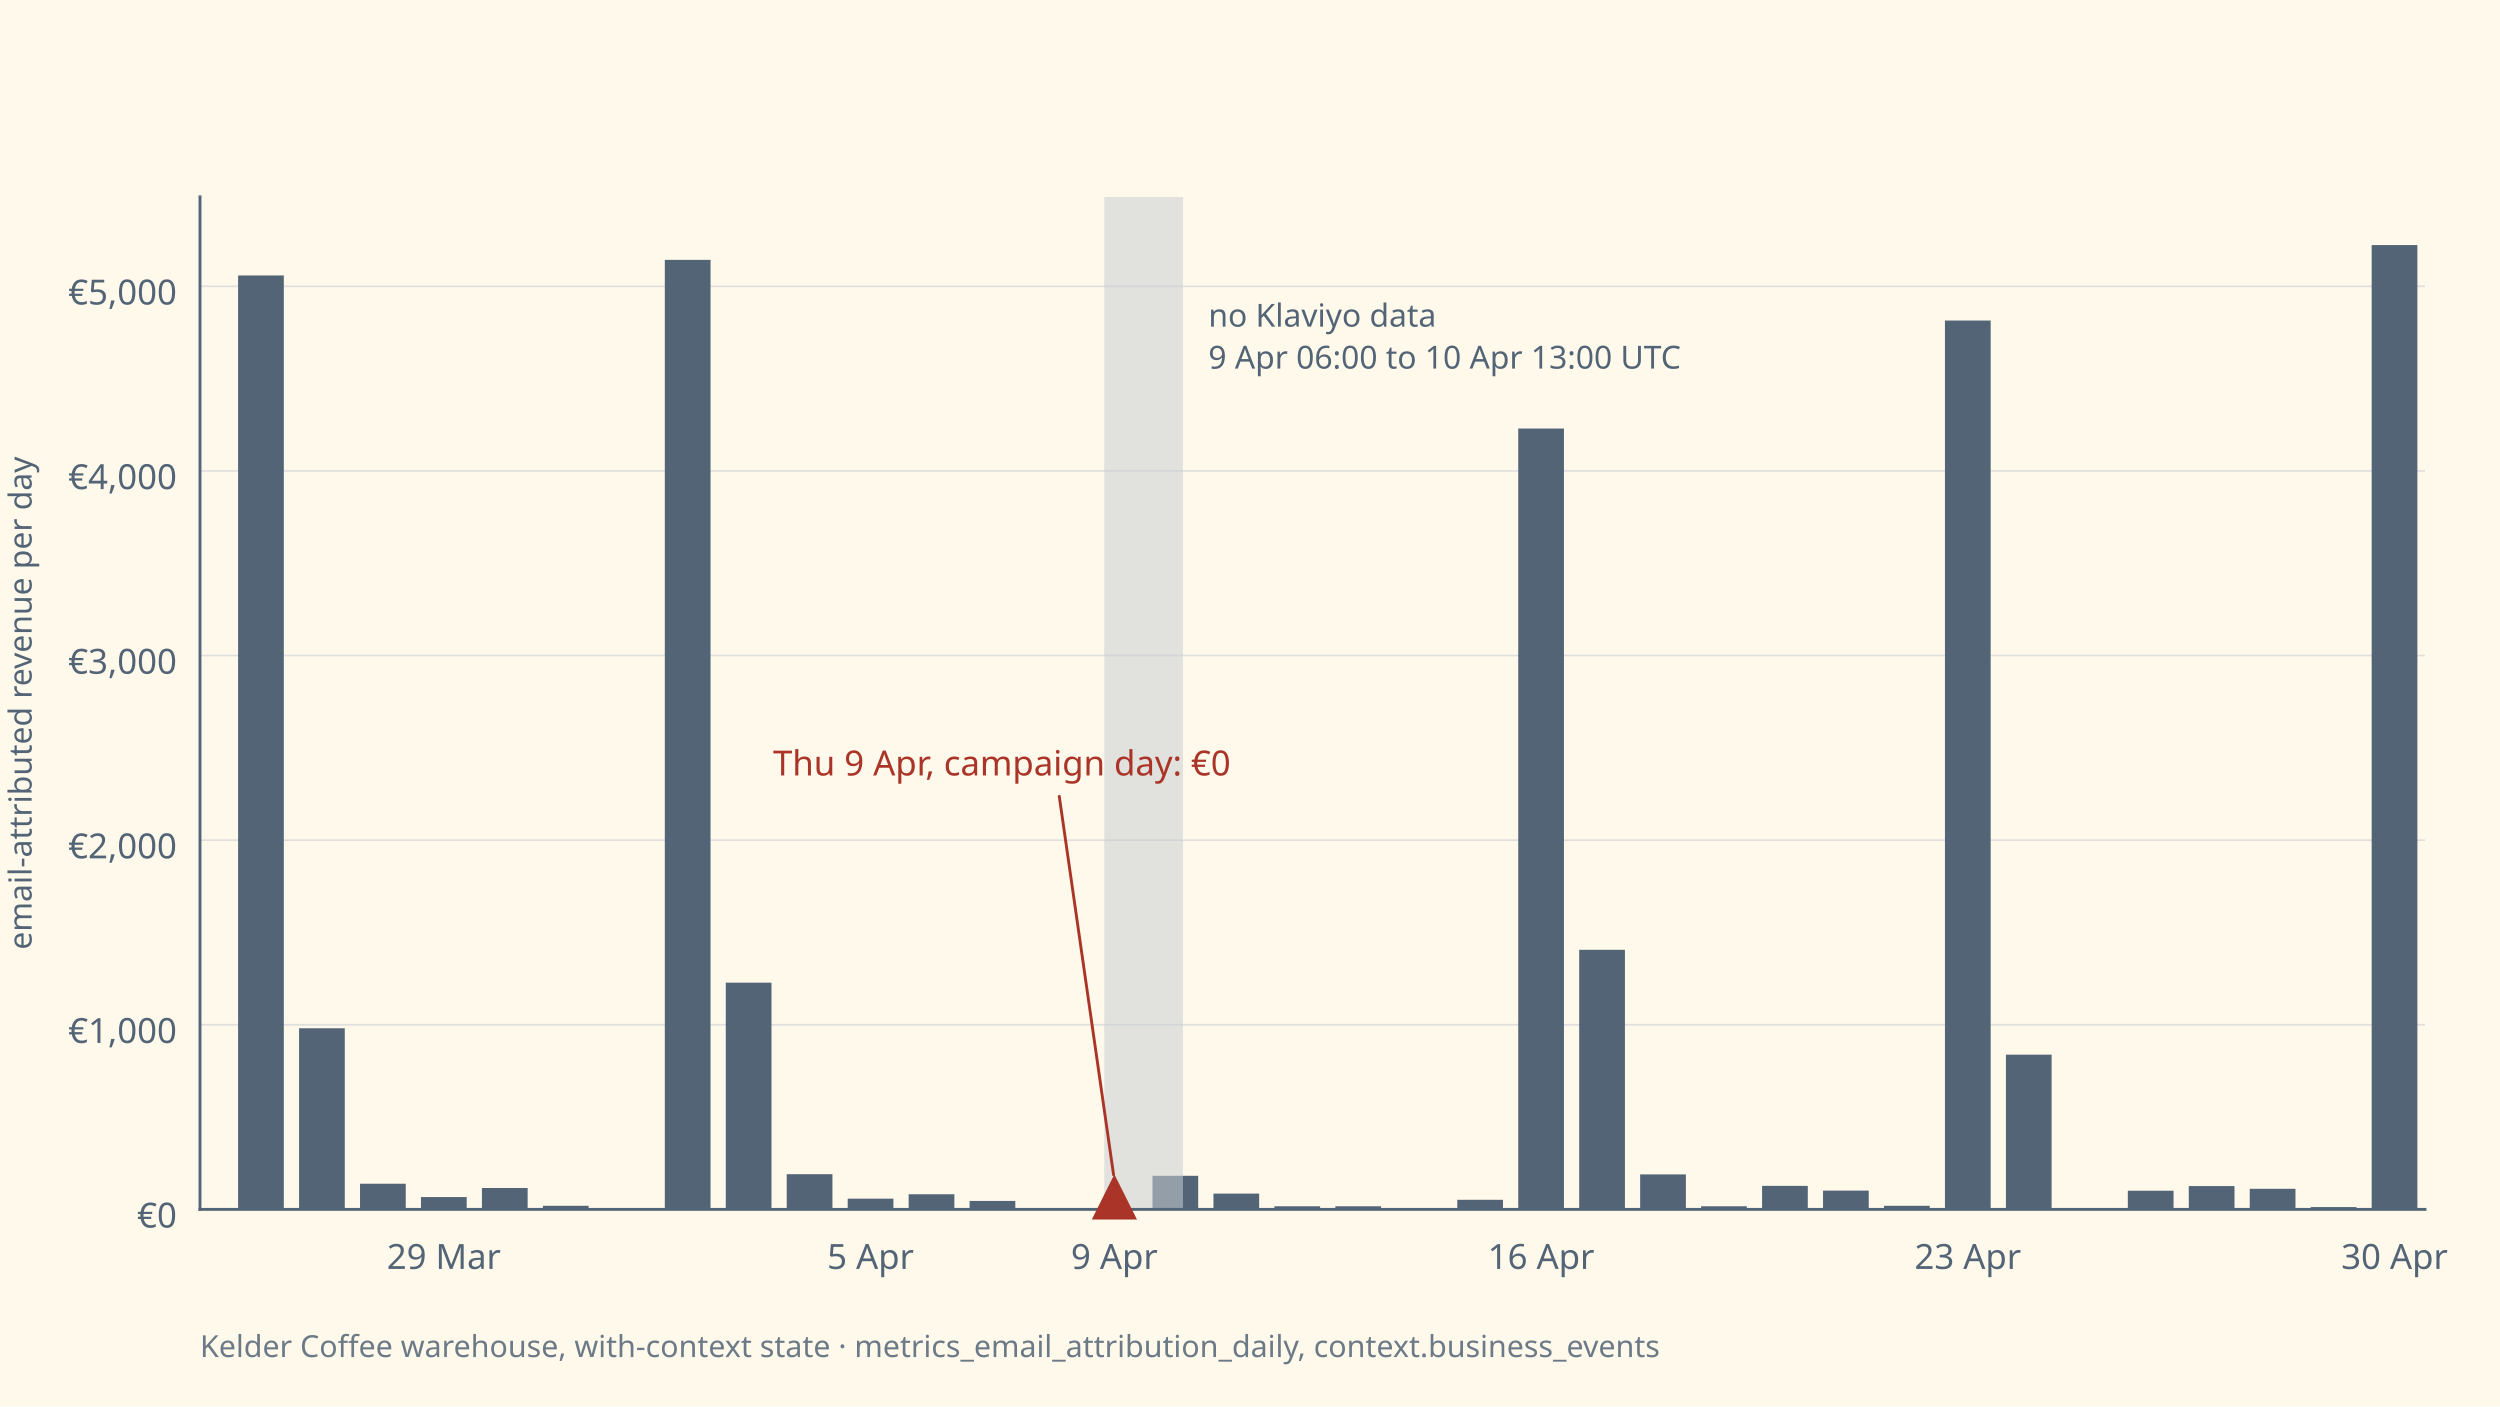
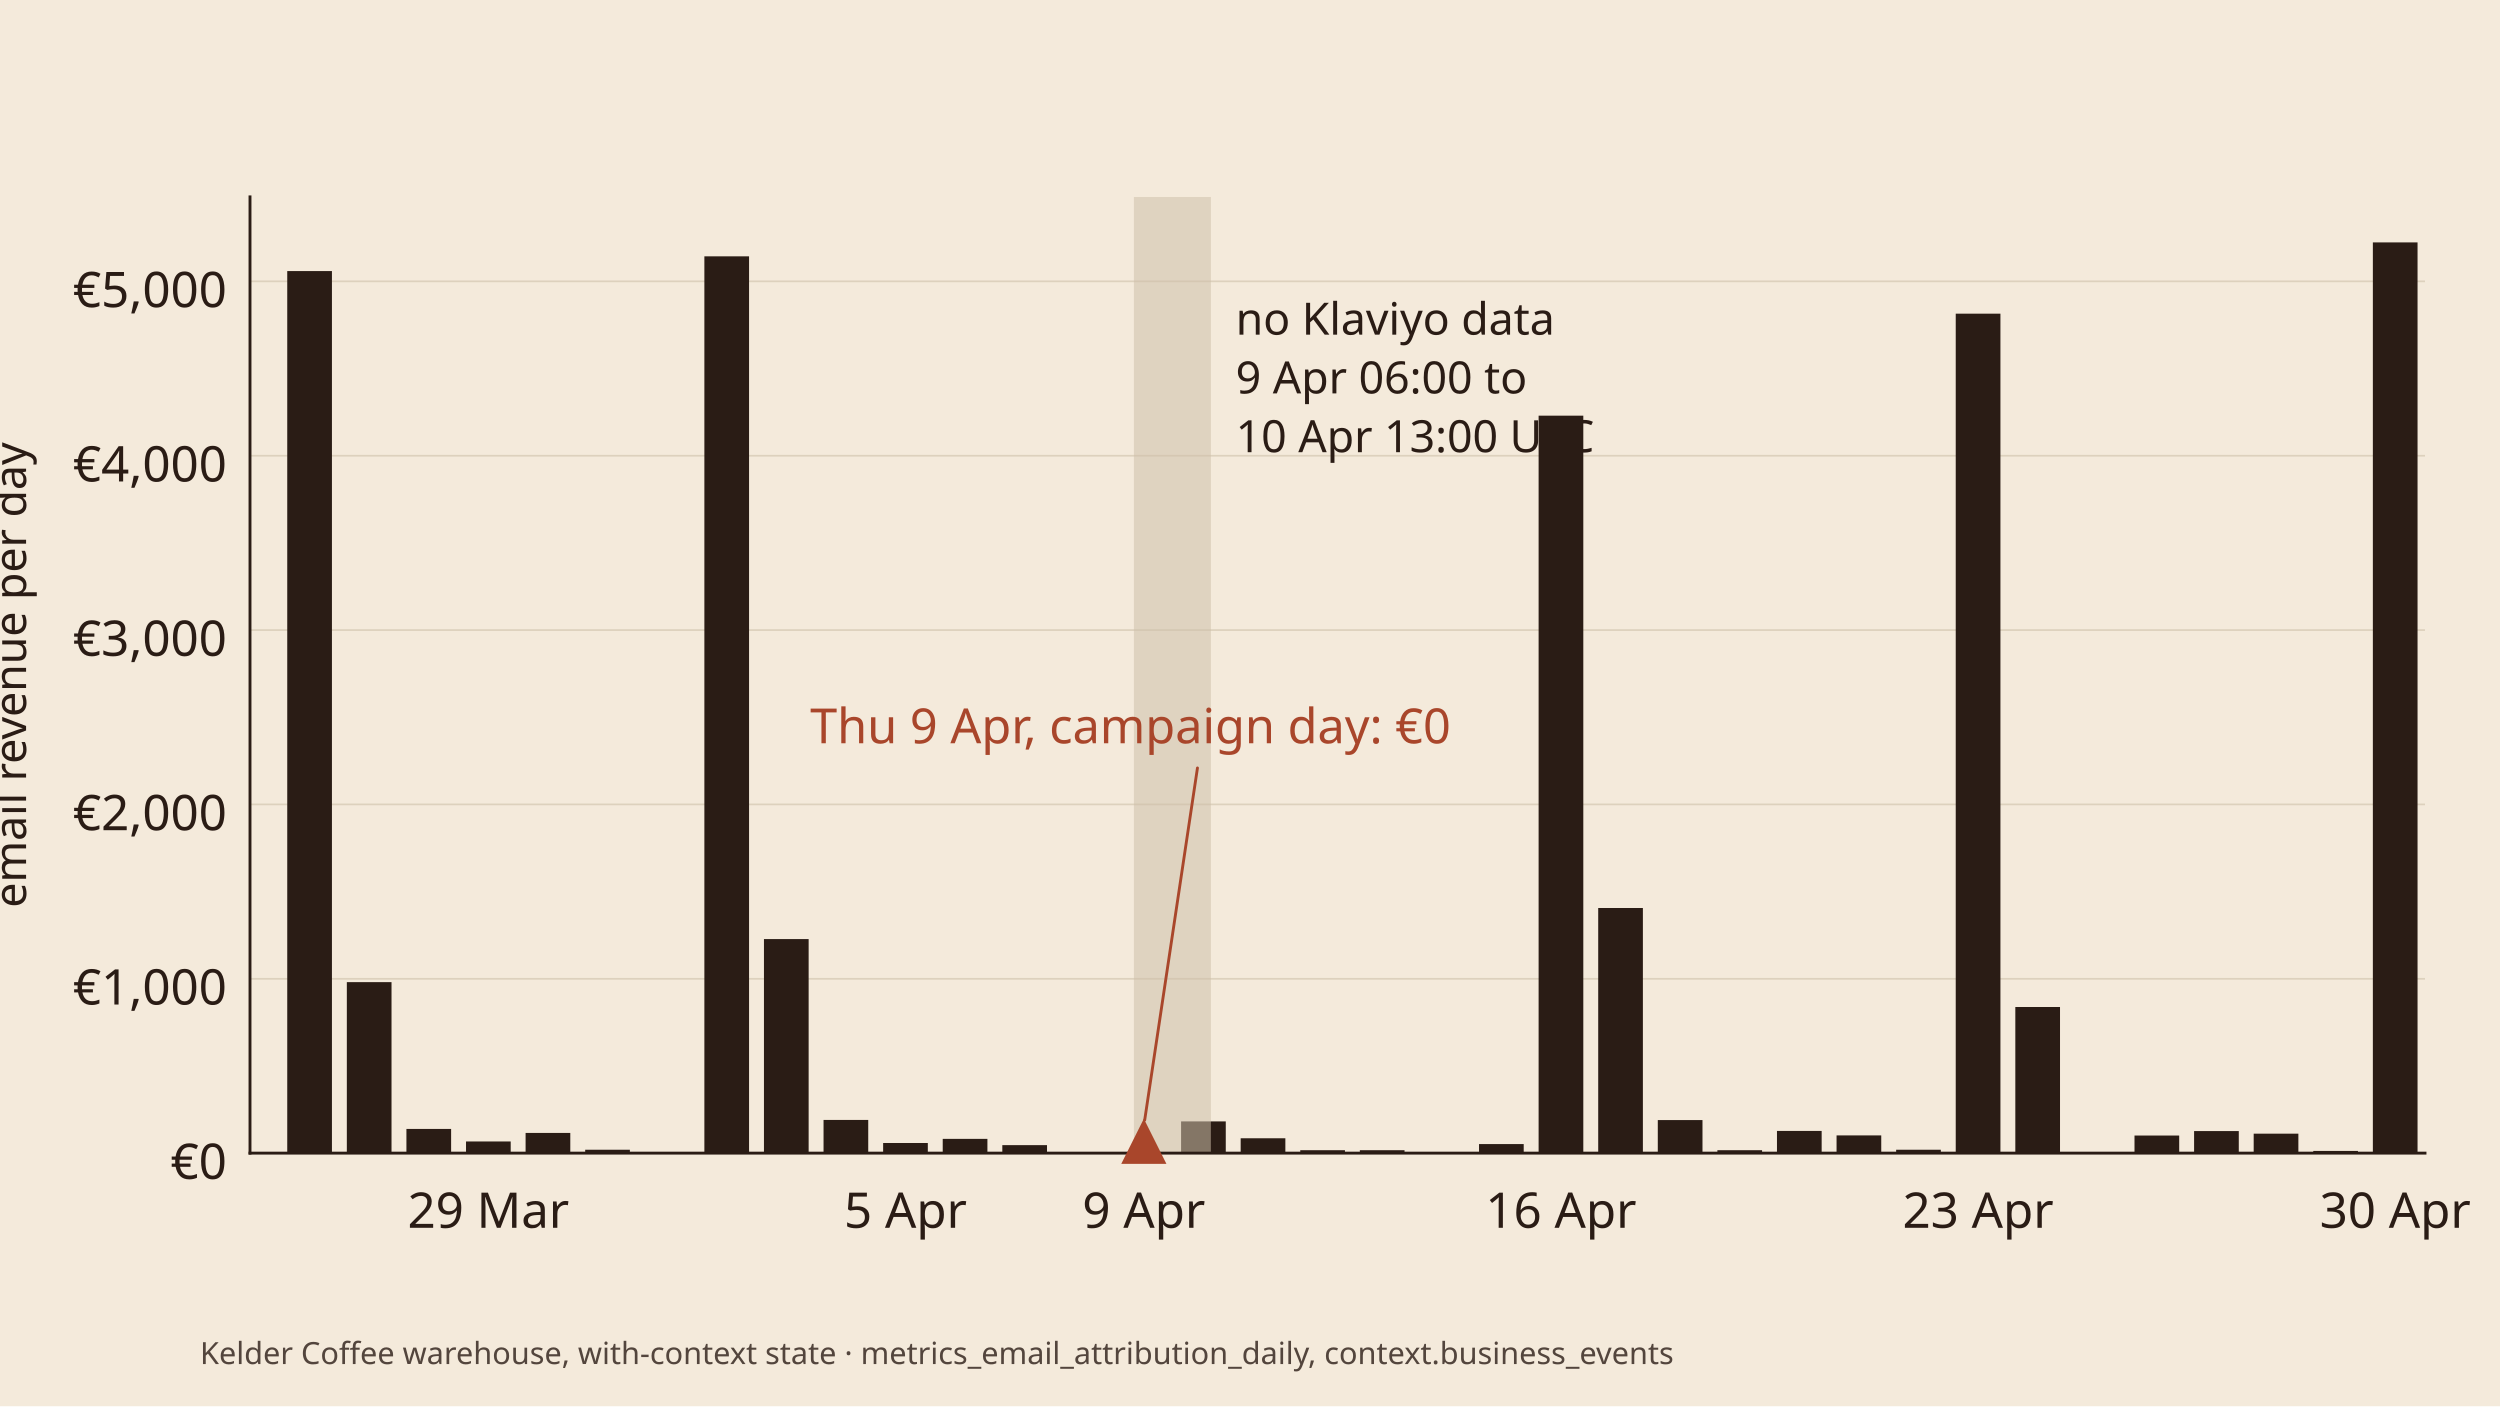
<svg xmlns="http://www.w3.org/2000/svg" xmlns:xlink="http://www.w3.org/1999/xlink" width="864pt" height="486pt" viewBox="0 0 864 486" version="1.1">
  <defs>
    <style type="text/css">*{stroke-linejoin: round; stroke-linecap: butt}</style>
  </defs>
  <g id="figure_1">
    <g id="patch_1">
-       <path d="M 0 486  L 864 486  L 864 0  L 0 0  z " style="fill: #fff9eb" />
+       <path d="M 0 486  L 864 486  L 864 0  L 0 0  z " style="fill: #f4eadb" />
    </g>
    <g id="axes_1">
      <g id="patch_2">
-         <path d="M 69.12 417.96  L 838.08 417.96  L 838.08 68.04  L 69.12 68.04  z " style="fill: #fff9eb" />
+         <path d="M 86.4 398.52  L 838.08 398.52  L 838.08 68.04  L 86.4 68.04  z " style="fill: #f4eadb" />
      </g>
      <g id="matplotlib.axis_1">
        <g id="xtick_1">
          <g id="line2d_1" />
          <g id="text_1">
-             <text style="font-size: 12px; font-family: 'Roboto Mono'; text-anchor: middle; fill: #526476" x="153.39" y="438.534" transform="rotate(-0 153.3896 438.5342)">29 Mar</text>
+             <text style="font-size: 17px; font-family: 'Roboto Mono'; text-anchor: middle; fill: #2a1c15" x="168.776" y="424.333" transform="rotate(-0 168.7759 424.3335)">29 Mar</text>
          </g>
        </g>
        <g id="xtick_2">
          <g id="line2d_2" />
          <g id="text_2">
-             <text style="font-size: 12px; font-family: 'Roboto Mono'; text-anchor: middle; fill: #526476" x="300.861" y="438.534" transform="rotate(-0 300.8614 438.5342)">5 Apr</text>
+             <text style="font-size: 17px; font-family: 'Roboto Mono'; text-anchor: middle; fill: #2a1c15" x="312.934" y="424.333" transform="rotate(-0 312.9337 424.3335)">5 Apr</text>
          </g>
        </g>
        <g id="xtick_3">
          <g id="line2d_3" />
          <g id="text_3">
-             <text style="font-size: 12px; font-family: 'Roboto Mono'; text-anchor: middle; fill: #526476" x="385.131" y="438.534" transform="rotate(-0 385.131 438.5342)">9 Apr</text>
+             <text style="font-size: 17px; font-family: 'Roboto Mono'; text-anchor: middle; fill: #2a1c15" x="395.31" y="424.333" transform="rotate(-0 395.3096 424.3335)">9 Apr</text>
          </g>
        </g>
        <g id="xtick_4">
          <g id="line2d_4" />
          <g id="text_4">
-             <text style="font-size: 12px; font-family: 'Roboto Mono'; text-anchor: middle; fill: #526476" x="532.603" y="438.534" transform="rotate(-0 532.6027 438.5342)">16 Apr</text>
+             <text style="font-size: 17px; font-family: 'Roboto Mono'; text-anchor: middle; fill: #2a1c15" x="539.467" y="424.333" transform="rotate(-0 539.4674 424.3335)">16 Apr</text>
          </g>
        </g>
        <g id="xtick_5">
          <g id="line2d_5" />
          <g id="text_5">
-             <text style="font-size: 12px; font-family: 'Roboto Mono'; text-anchor: middle; fill: #526476" x="680.075" y="438.534" transform="rotate(-0 680.0745 438.5342)">23 Apr</text>
+             <text style="font-size: 17px; font-family: 'Roboto Mono'; text-anchor: middle; fill: #2a1c15" x="683.625" y="424.333" transform="rotate(-0 683.6252 424.3335)">23 Apr</text>
          </g>
        </g>
        <g id="xtick_6">
          <g id="line2d_6" />
          <g id="text_6">
-             <text style="font-size: 12px; font-family: 'Roboto Mono'; text-anchor: middle; fill: #526476" x="827.546" y="438.534" transform="rotate(-0 827.5463 438.5342)">30 Apr</text>
+             <text style="font-size: 17px; font-family: 'Roboto Mono'; text-anchor: middle; fill: #2a1c15" x="827.783" y="424.333" transform="rotate(-0 827.783 424.3335)">30 Apr</text>
          </g>
        </g>
      </g>
      <g id="matplotlib.axis_2">
        <g id="ytick_1">
          <g id="line2d_7">
-             <path d="M 69.12 417.96  L 838.08 417.96  " clip-path="url(#p9cbdbcb28a)" style="fill: none; stroke: #c9ced3; stroke-opacity: 0.6; stroke-width: 0.6; stroke-linecap: square" />
+             <path d="M 86.4 398.52  L 838.08 398.52  " clip-path="url(#pc54c91bded)" style="fill: none; stroke: #cdbfa9; stroke-opacity: 0.6; stroke-width: 0.6; stroke-linecap: square" />
          </g>
          <g id="line2d_8" />
          <g id="text_7">
-             <text style="font-size: 12px; font-family: 'Roboto Mono'; text-anchor: end; fill: #526476" x="61.12" y="424.247" transform="rotate(-0 61.12 424.2471)">€0</text>
+             <text style="font-size: 17px; font-family: 'Roboto Mono'; text-anchor: end; fill: #2a1c15" x="78.4" y="407.427" transform="rotate(-0 78.4 407.4267)">€0</text>
          </g>
        </g>
        <g id="ytick_2">
          <g id="line2d_9">
-             <path d="M 69.12 354.159  L 838.08 354.159  " clip-path="url(#p9cbdbcb28a)" style="fill: none; stroke: #c9ced3; stroke-opacity: 0.6; stroke-width: 0.6; stroke-linecap: square" />
+             <path d="M 86.4 338.263  L 838.08 338.263  " clip-path="url(#pc54c91bded)" style="fill: none; stroke: #cdbfa9; stroke-opacity: 0.6; stroke-width: 0.6; stroke-linecap: square" />
          </g>
          <g id="line2d_10" />
          <g id="text_8">
-             <text style="font-size: 12px; font-family: 'Roboto Mono'; text-anchor: end; fill: #526476" x="61.12" y="360.446" transform="rotate(-0 61.12 360.4457)">€1,000</text>
+             <text style="font-size: 17px; font-family: 'Roboto Mono'; text-anchor: end; fill: #2a1c15" x="78.4" y="347.17" transform="rotate(-0 78.4 347.1698)">€1,000</text>
          </g>
        </g>
        <g id="ytick_3">
          <g id="line2d_11">
-             <path d="M 69.12 290.357  L 838.08 290.357  " clip-path="url(#p9cbdbcb28a)" style="fill: none; stroke: #c9ced3; stroke-opacity: 0.6; stroke-width: 0.6; stroke-linecap: square" />
+             <path d="M 86.4 278.006  L 838.08 278.006  " clip-path="url(#pc54c91bded)" style="fill: none; stroke: #cdbfa9; stroke-opacity: 0.6; stroke-width: 0.6; stroke-linecap: square" />
          </g>
          <g id="line2d_12" />
          <g id="text_9">
-             <text style="font-size: 12px; font-family: 'Roboto Mono'; text-anchor: end; fill: #526476" x="61.12" y="296.644" transform="rotate(-0 61.12 296.6443)">€2,000</text>
+             <text style="font-size: 17px; font-family: 'Roboto Mono'; text-anchor: end; fill: #2a1c15" x="78.4" y="286.913" transform="rotate(-0 78.4 286.9129)">€2,000</text>
          </g>
        </g>
        <g id="ytick_4">
          <g id="line2d_13">
-             <path d="M 69.12 226.556  L 838.08 226.556  " clip-path="url(#p9cbdbcb28a)" style="fill: none; stroke: #c9ced3; stroke-opacity: 0.6; stroke-width: 0.6; stroke-linecap: square" />
+             <path d="M 86.4 217.749  L 838.08 217.749  " clip-path="url(#pc54c91bded)" style="fill: none; stroke: #cdbfa9; stroke-opacity: 0.6; stroke-width: 0.6; stroke-linecap: square" />
          </g>
          <g id="line2d_14" />
          <g id="text_10">
-             <text style="font-size: 12px; font-family: 'Roboto Mono'; text-anchor: end; fill: #526476" x="61.12" y="232.843" transform="rotate(-0 61.12 232.8429)">€3,000</text>
+             <text style="font-size: 17px; font-family: 'Roboto Mono'; text-anchor: end; fill: #2a1c15" x="78.4" y="226.656" transform="rotate(-0 78.4 226.6561)">€3,000</text>
          </g>
        </g>
        <g id="ytick_5">
          <g id="line2d_15">
-             <path d="M 69.12 162.754  L 838.08 162.754  " clip-path="url(#p9cbdbcb28a)" style="fill: none; stroke: #c9ced3; stroke-opacity: 0.6; stroke-width: 0.6; stroke-linecap: square" />
+             <path d="M 86.4 157.492  L 838.08 157.492  " clip-path="url(#pc54c91bded)" style="fill: none; stroke: #cdbfa9; stroke-opacity: 0.6; stroke-width: 0.6; stroke-linecap: square" />
          </g>
          <g id="line2d_16" />
          <g id="text_11">
-             <text style="font-size: 12px; font-family: 'Roboto Mono'; text-anchor: end; fill: #526476" x="61.12" y="169.041" transform="rotate(-0 61.12 169.0414)">€4,000</text>
+             <text style="font-size: 17px; font-family: 'Roboto Mono'; text-anchor: end; fill: #2a1c15" x="78.4" y="166.399" transform="rotate(-0 78.4 166.3992)">€4,000</text>
          </g>
        </g>
        <g id="ytick_6">
          <g id="line2d_17">
-             <path d="M 69.12 98.953  L 838.08 98.953  " clip-path="url(#p9cbdbcb28a)" style="fill: none; stroke: #c9ced3; stroke-opacity: 0.6; stroke-width: 0.6; stroke-linecap: square" />
+             <path d="M 86.4 97.236  L 838.08 97.236  " clip-path="url(#pc54c91bded)" style="fill: none; stroke: #cdbfa9; stroke-opacity: 0.6; stroke-width: 0.6; stroke-linecap: square" />
          </g>
          <g id="line2d_18" />
          <g id="text_12">
-             <text style="font-size: 12px; font-family: 'Roboto Mono'; text-anchor: end; fill: #526476" x="61.12" y="105.24" transform="rotate(-0 61.12 105.24)">€5,000</text>
+             <text style="font-size: 17px; font-family: 'Roboto Mono'; text-anchor: end; fill: #2a1c15" x="78.4" y="106.142" transform="rotate(-0 78.4 106.1423)">€5,000</text>
          </g>
        </g>
        <g id="text_13">
-           <text style="font-size: 11px; font-family: 'Roboto Mono'; text-anchor: middle; fill: #526476" x="10.928" y="243" transform="rotate(-90 10.92779 243)">email-attributed revenue per day</text>
+           <text style="font-size: 15.4px; font-family: 'Roboto Mono'; text-anchor: middle; fill: #2a1c15" x="9.011" y="233.28" transform="rotate(-90 9.010723 233.28)">email revenue per day</text>
        </g>
      </g>
      <g id="patch_3">
-         <path d="M 82.287 417.96  L 98.088 417.96  L 98.088 95.192  L 82.287 95.192  z " clip-path="url(#p9cbdbcb28a)" style="fill: #526476" />
+         <path d="M 99.271 398.52  L 114.717 398.52  L 114.717 93.683  L 99.271 93.683  z " clip-path="url(#pc54c91bded)" style="fill: #2a1c15" />
      </g>
      <g id="patch_4">
-         <path d="M 103.355 417.96  L 119.155 417.96  L 119.155 355.377  L 103.355 355.377  z " clip-path="url(#p9cbdbcb28a)" style="fill: #526476" />
+         <path d="M 119.865 398.52  L 135.311 398.52  L 135.311 339.414  L 119.865 339.414  z " clip-path="url(#pc54c91bded)" style="fill: #2a1c15" />
      </g>
      <g id="patch_5">
-         <path d="M 124.422 417.96  L 140.222 417.96  L 140.222 409.108  L 124.422 409.108  z " clip-path="url(#p9cbdbcb28a)" style="fill: #526476" />
+         <path d="M 140.459 398.52  L 155.905 398.52  L 155.905 390.159  L 140.459 390.159  z " clip-path="url(#pc54c91bded)" style="fill: #2a1c15" />
      </g>
      <g id="patch_6">
-         <path d="M 145.489 417.96  L 161.29 417.96  L 161.29 413.695  L 145.489 413.695  z " clip-path="url(#p9cbdbcb28a)" style="fill: #526476" />
+         <path d="M 161.053 398.52  L 176.499 398.52  L 176.499 394.492  L 161.053 394.492  z " clip-path="url(#pc54c91bded)" style="fill: #2a1c15" />
      </g>
      <g id="patch_7">
-         <path d="M 166.557 417.96  L 182.357 417.96  L 182.357 410.575  L 166.557 410.575  z " clip-path="url(#p9cbdbcb28a)" style="fill: #526476" />
+         <path d="M 181.647 398.52  L 197.093 398.52  L 197.093 391.545  L 181.647 391.545  z " clip-path="url(#pc54c91bded)" style="fill: #2a1c15" />
      </g>
      <g id="patch_8">
-         <path d="M 187.624 417.96  L 203.425 417.96  L 203.425 416.719  L 187.624 416.719  z " clip-path="url(#p9cbdbcb28a)" style="fill: #526476" />
+         <path d="M 202.241 398.52  L 217.687 398.52  L 217.687 397.348  L 202.241 397.348  z " clip-path="url(#pc54c91bded)" style="fill: #2a1c15" />
      </g>
      <g id="patch_9">
-         <path d="M 208.692 417.96  L 224.492 417.96  L 224.492 417.96  L 208.692 417.96  z " clip-path="url(#p9cbdbcb28a)" style="fill: #526476" />
+         <path d="M 222.835 398.52  L 238.281 398.52  L 238.281 398.52  L 222.835 398.52  z " clip-path="url(#pc54c91bded)" style="fill: #2a1c15" />
      </g>
      <g id="patch_10">
-         <path d="M 229.759 417.96  L 245.559 417.96  L 245.559 89.807  L 229.759 89.807  z " clip-path="url(#p9cbdbcb28a)" style="fill: #526476" />
+         <path d="M 243.429 398.52  L 258.875 398.52  L 258.875 88.598  L 243.429 88.598  z " clip-path="url(#pc54c91bded)" style="fill: #2a1c15" />
      </g>
      <g id="patch_11">
-         <path d="M 250.826 417.96  L 266.627 417.96  L 266.627 339.618  L 250.826 339.618  z " clip-path="url(#p9cbdbcb28a)" style="fill: #526476" />
+         <path d="M 264.023 398.52  L 279.468 398.52  L 279.468 324.531  L 264.023 324.531  z " clip-path="url(#pc54c91bded)" style="fill: #2a1c15" />
      </g>
      <g id="patch_12">
-         <path d="M 271.894 417.96  L 287.694 417.96  L 287.694 405.812  L 271.894 405.812  z " clip-path="url(#p9cbdbcb28a)" style="fill: #526476" />
+         <path d="M 284.617 398.52  L 300.062 398.52  L 300.062 387.047  L 284.617 387.047  z " clip-path="url(#pc54c91bded)" style="fill: #2a1c15" />
      </g>
      <g id="patch_13">
-         <path d="M 292.961 417.96  L 308.762 417.96  L 308.762 414.263  L 292.961 414.263  z " clip-path="url(#p9cbdbcb28a)" style="fill: #526476" />
+         <path d="M 305.211 398.52  L 320.656 398.52  L 320.656 395.028  L 305.211 395.028  z " clip-path="url(#pc54c91bded)" style="fill: #2a1c15" />
      </g>
      <g id="patch_14">
-         <path d="M 314.028 417.96  L 329.829 417.96  L 329.829 412.731  L 314.028 412.731  z " clip-path="url(#p9cbdbcb28a)" style="fill: #526476" />
+         <path d="M 325.805 398.52  L 341.25 398.52  L 341.25 393.582  L 325.805 393.582  z " clip-path="url(#pc54c91bded)" style="fill: #2a1c15" />
      </g>
      <g id="patch_15">
-         <path d="M 335.096 417.96  L 350.896 417.96  L 350.896 415.032  L 335.096 415.032  z " clip-path="url(#p9cbdbcb28a)" style="fill: #526476" />
+         <path d="M 346.399 398.52  L 361.844 398.52  L 361.844 395.754  L 346.399 395.754  z " clip-path="url(#pc54c91bded)" style="fill: #2a1c15" />
      </g>
      <g id="patch_16">
-         <path d="M 356.163 417.96  L 371.964 417.96  L 371.964 417.96  L 356.163 417.96  z " clip-path="url(#p9cbdbcb28a)" style="fill: #526476" />
+         <path d="M 366.993 398.52  L 382.438 398.52  L 382.438 398.52  L 366.993 398.52  z " clip-path="url(#pc54c91bded)" style="fill: #2a1c15" />
      </g>
      <g id="patch_17">
-         <path d="M 377.231 417.96  L 393.031 417.96  L 393.031 417.96  L 377.231 417.96  z " clip-path="url(#p9cbdbcb28a)" style="fill: #a93427" />
+         <path d="M 387.587 398.52  L 403.032 398.52  L 403.032 398.52  L 387.587 398.52  z " clip-path="url(#pc54c91bded)" style="fill: #a9462b" />
      </g>
      <g id="patch_18">
-         <path d="M 398.298 417.96  L 414.099 417.96  L 414.099 406.355  L 398.298 406.355  z " clip-path="url(#p9cbdbcb28a)" style="fill: #526476" />
+         <path d="M 408.181 398.52  L 423.626 398.52  L 423.626 387.559  L 408.181 387.559  z " clip-path="url(#pc54c91bded)" style="fill: #2a1c15" />
      </g>
      <g id="patch_19">
-         <path d="M 419.365 417.96  L 435.166 417.96  L 435.166 412.518  L 419.365 412.518  z " clip-path="url(#p9cbdbcb28a)" style="fill: #526476" />
+         <path d="M 428.775 398.52  L 444.22 398.52  L 444.22 393.38  L 428.775 393.38  z " clip-path="url(#pc54c91bded)" style="fill: #2a1c15" />
      </g>
      <g id="patch_20">
-         <path d="M 440.433 417.96  L 456.233 417.96  L 456.233 416.879  L 440.433 416.879  z " clip-path="url(#p9cbdbcb28a)" style="fill: #526476" />
+         <path d="M 449.369 398.52  L 464.814 398.52  L 464.814 397.499  L 449.369 397.499  z " clip-path="url(#pc54c91bded)" style="fill: #2a1c15" />
      </g>
      <g id="patch_21">
-         <path d="M 461.5 417.96  L 477.301 417.96  L 477.301 416.879  L 461.5 416.879  z " clip-path="url(#p9cbdbcb28a)" style="fill: #526476" />
+         <path d="M 469.963 398.52  L 485.408 398.52  L 485.408 397.499  L 469.963 397.499  z " clip-path="url(#pc54c91bded)" style="fill: #2a1c15" />
      </g>
      <g id="patch_22">
-         <path d="M 482.568 417.96  L 498.368 417.96  L 498.368 417.96  L 482.568 417.96  z " clip-path="url(#p9cbdbcb28a)" style="fill: #526476" />
+         <path d="M 490.557 398.52  L 506.002 398.52  L 506.002 398.52  L 490.557 398.52  z " clip-path="url(#pc54c91bded)" style="fill: #2a1c15" />
      </g>
      <g id="patch_23">
-         <path d="M 503.635 417.96  L 519.436 417.96  L 519.436 414.649  L 503.635 414.649  z " clip-path="url(#p9cbdbcb28a)" style="fill: #526476" />
+         <path d="M 511.151 398.52  L 526.596 398.52  L 526.596 395.393  L 511.151 395.393  z " clip-path="url(#pc54c91bded)" style="fill: #2a1c15" />
      </g>
      <g id="patch_24">
-         <path d="M 524.702 417.96  L 540.503 417.96  L 540.503 148.096  L 524.702 148.096  z " clip-path="url(#p9cbdbcb28a)" style="fill: #526476" />
+         <path d="M 531.745 398.52  L 547.19 398.52  L 547.19 143.648  L 531.745 143.648  z " clip-path="url(#pc54c91bded)" style="fill: #2a1c15" />
      </g>
      <g id="patch_25">
-         <path d="M 545.77 417.96  L 561.57 417.96  L 561.57 328.258  L 545.77 328.258  z " clip-path="url(#p9cbdbcb28a)" style="fill: #526476" />
+         <path d="M 552.339 398.52  L 567.784 398.52  L 567.784 313.802  L 552.339 313.802  z " clip-path="url(#pc54c91bded)" style="fill: #2a1c15" />
      </g>
      <g id="patch_26">
-         <path d="M 566.837 417.96  L 582.638 417.96  L 582.638 405.863  L 566.837 405.863  z " clip-path="url(#p9cbdbcb28a)" style="fill: #526476" />
+         <path d="M 572.933 398.52  L 588.378 398.52  L 588.378 387.095  L 572.933 387.095  z " clip-path="url(#pc54c91bded)" style="fill: #2a1c15" />
      </g>
      <g id="patch_27">
-         <path d="M 587.905 417.96  L 603.705 417.96  L 603.705 416.879  L 587.905 416.879  z " clip-path="url(#p9cbdbcb28a)" style="fill: #526476" />
+         <path d="M 593.527 398.52  L 608.972 398.52  L 608.972 397.499  L 593.527 397.499  z " clip-path="url(#pc54c91bded)" style="fill: #2a1c15" />
      </g>
      <g id="patch_28">
-         <path d="M 608.972 417.96  L 624.773 417.96  L 624.773 409.832  L 608.972 409.832  z " clip-path="url(#p9cbdbcb28a)" style="fill: #526476" />
+         <path d="M 614.121 398.52  L 629.566 398.52  L 629.566 390.843  L 614.121 390.843  z " clip-path="url(#pc54c91bded)" style="fill: #2a1c15" />
      </g>
      <g id="patch_29">
-         <path d="M 630.039 417.96  L 645.84 417.96  L 645.84 411.468  L 630.039 411.468  z " clip-path="url(#p9cbdbcb28a)" style="fill: #526476" />
+         <path d="M 634.715 398.52  L 650.16 398.52  L 650.16 392.389  L 634.715 392.389  z " clip-path="url(#pc54c91bded)" style="fill: #2a1c15" />
      </g>
      <g id="patch_30">
-         <path d="M 651.107 417.96  L 666.907 417.96  L 666.907 416.719  L 651.107 416.719  z " clip-path="url(#p9cbdbcb28a)" style="fill: #526476" />
+         <path d="M 655.308 398.52  L 670.754 398.52  L 670.754 397.348  L 655.308 397.348  z " clip-path="url(#pc54c91bded)" style="fill: #2a1c15" />
      </g>
      <g id="patch_31">
-         <path d="M 672.174 417.96  L 687.975 417.96  L 687.975 110.785  L 672.174 110.785  z " clip-path="url(#p9cbdbcb28a)" style="fill: #526476" />
+         <path d="M 675.902 398.52  L 691.348 398.52  L 691.348 108.41  L 675.902 108.41  z " clip-path="url(#pc54c91bded)" style="fill: #2a1c15" />
      </g>
      <g id="patch_32">
-         <path d="M 693.242 417.96  L 709.042 417.96  L 709.042 364.498  L 693.242 364.498  z " clip-path="url(#p9cbdbcb28a)" style="fill: #526476" />
+         <path d="M 696.496 398.52  L 711.942 398.52  L 711.942 348.028  L 696.496 348.028  z " clip-path="url(#pc54c91bded)" style="fill: #2a1c15" />
      </g>
      <g id="patch_33">
-         <path d="M 714.309 417.96  L 730.11 417.96  L 730.11 417.96  L 714.309 417.96  z " clip-path="url(#p9cbdbcb28a)" style="fill: #526476" />
+         <path d="M 717.09 398.52  L 732.536 398.52  L 732.536 398.52  L 717.09 398.52  z " clip-path="url(#pc54c91bded)" style="fill: #2a1c15" />
      </g>
      <g id="patch_34">
-         <path d="M 735.376 417.96  L 751.177 417.96  L 751.177 411.529  L 735.376 411.529  z " clip-path="url(#p9cbdbcb28a)" style="fill: #526476" />
+         <path d="M 737.684 398.52  L 753.13 398.52  L 753.13 392.446  L 737.684 392.446  z " clip-path="url(#pc54c91bded)" style="fill: #2a1c15" />
      </g>
      <g id="patch_35">
-         <path d="M 756.444 417.96  L 772.244 417.96  L 772.244 409.896  L 756.444 409.896  z " clip-path="url(#p9cbdbcb28a)" style="fill: #526476" />
+         <path d="M 758.278 398.52  L 773.724 398.52  L 773.724 390.904  L 758.278 390.904  z " clip-path="url(#pc54c91bded)" style="fill: #2a1c15" />
      </g>
      <g id="patch_36">
-         <path d="M 777.511 417.96  L 793.312 417.96  L 793.312 410.853  L 777.511 410.853  z " clip-path="url(#p9cbdbcb28a)" style="fill: #526476" />
+         <path d="M 778.872 398.52  L 794.318 398.52  L 794.318 391.807  L 778.872 391.807  z " clip-path="url(#pc54c91bded)" style="fill: #2a1c15" />
      </g>
      <g id="patch_37">
-         <path d="M 798.579 417.96  L 814.379 417.96  L 814.379 417.166  L 798.579 417.166  z " clip-path="url(#p9cbdbcb28a)" style="fill: #526476" />
+         <path d="M 799.466 398.52  L 814.912 398.52  L 814.912 397.77  L 799.466 397.77  z " clip-path="url(#pc54c91bded)" style="fill: #2a1c15" />
      </g>
      <g id="patch_38">
-         <path d="M 819.646 417.96  L 835.447 417.96  L 835.447 84.703  L 819.646 84.703  z " clip-path="url(#p9cbdbcb28a)" style="fill: #526476" />
+         <path d="M 820.06 398.52  L 835.506 398.52  L 835.506 83.777  L 820.06 83.777  z " clip-path="url(#pc54c91bded)" style="fill: #2a1c15" />
      </g>
      <g id="patch_39">
-         <path d="M 381.62 417.96  L 408.832 417.96  L 408.832 68.04  L 381.62 68.04  z " clip-path="url(#p9cbdbcb28a)" style="fill: #c9ced3; opacity: 0.55" />
+         <path d="M 391.877 398.52  L 418.478 398.52  L 418.478 68.04  L 391.877 68.04  z " clip-path="url(#pc54c91bded)" style="fill: #cdbfa9; opacity: 0.55" />
      </g>
      <g id="patch_40">
-         <path d="M 69.12 417.96  L 69.12 68.04  " style="fill: none; stroke: #526476; stroke-linejoin: miter; stroke-linecap: square" />
+         <path d="M 86.4 398.52  L 86.4 68.04  " style="fill: none; stroke: #2a1c15; stroke-linejoin: miter; stroke-linecap: square" />
      </g>
      <g id="patch_41">
-         <path d="M 69.12 417.96  L 838.08 417.96  " style="fill: none; stroke: #526476; stroke-linejoin: miter; stroke-linecap: square" />
+         <path d="M 86.4 398.52  L 838.08 398.52  " style="fill: none; stroke: #2a1c15; stroke-linejoin: miter; stroke-linecap: square" />
      </g>
      <g id="text_14">
-         <text style="font-size: 11px; font-family: 'Roboto Mono'; fill: #526476" transform="translate(417.6099 112.8921)">no Klaviyo data</text>
-         <text style="font-size: 11px; font-family: 'Roboto Mono'; fill: #526476" transform="translate(417.6099 127.3994)">9 Apr 06:00 to 10 Apr 13:00 UTC</text>
+         <text style="font-size: 15.4px; font-family: 'Roboto Mono'; fill: #2a1c15" transform="translate(427.0586 115.6512)">no Klaviyo data</text>
+         <text style="font-size: 15.4px; font-family: 'Roboto Mono'; fill: #2a1c15" transform="translate(427.0586 135.9615)">9 Apr 06:00 to</text>
+         <text style="font-size: 15.4px; font-family: 'Roboto Mono'; fill: #2a1c15" transform="translate(427.0586 156.2717)">10 Apr 13:00 UTC</text>
      </g>
      <g id="patch_42">
-         <path d="M 366.084 275.22  Q 375.466 340.6 384.847 405.981  " style="fill: none; stroke: #a93427; stroke-linecap: round" />
+         <path d="M 413.843 265.412  Q 404.725 326.254 395.607 387.096  " style="fill: none; stroke: #a9462b; stroke-linecap: round" />
      </g>
      <g id="text_15">
-         <text style="font-size: 12px; font-family: 'Roboto Mono'; text-anchor: start; fill: #a93427" x="267.154" y="267.994" transform="rotate(-0 267.1535 267.9943)">Thu 9 Apr, campaign day: €0</text>
+         <text style="font-size: 16.8px; font-family: 'Roboto Mono'; text-anchor: start; fill: #a9462b" x="279.983" y="256.886" transform="rotate(-0 279.9833 256.8857)">Thu 9 Apr, campaign day: €0</text>
      </g>
      <g id="line2d_19">
-         <path d="M 385.131 413.961  " style="fill: none; stroke: #a93427; stroke-width: 1.5; stroke-linecap: square" />
+         <path d="M 395.31 394.743  " style="fill: none; stroke: #a9462b; stroke-width: 1.5; stroke-linecap: square" />
        <defs>
-           <path id="m81457bcbf2" d="M 0 -7  L -7 7  L 7 7  z " style="stroke: #a93427; stroke-linejoin: miter" />
+           <path id="m9e8e704e71" d="M 0 -7  L -7 7  L 7 7  z " style="stroke: #a9462b; stroke-linejoin: miter" />
        </defs>
        <g>
-           <use xlink:href="#m81457bcbf2" x="385.131" y="413.961" style="fill: #a93427; stroke: #a93427; stroke-linejoin: miter" />
+           <use xlink:href="#m9e8e704e71" x="395.31" y="394.743" style="fill: #a9462b; stroke: #a9462b; stroke-linejoin: miter" />
        </g>
      </g>
    </g>
    <g id="text_16">
-       <text style="font-size: 10.5px; font-family: 'Roboto Mono'; text-anchor: start; fill: #526476; opacity: 0.85" x="69.12" y="468.99" transform="rotate(-0 69.12 468.99)">Kelder Coffee warehouse, with-context state · metrics_email_attribution_daily, context.business_events</text>
+       <text style="font-size: 10.6px; font-family: 'Roboto Mono'; text-anchor: start; fill: #2a1c15; opacity: 0.8" x="69.12" y="471.42" transform="rotate(-0 69.12 471.42)">Kelder Coffee warehouse, with-context state · metrics_email_attribution_daily, context.business_events</text>
    </g>
  </g>
  <defs>
-     <clipPath id="p9cbdbcb28a">
-       <rect x="69.12" y="68.04" width="768.96" height="349.92" />
+     <clipPath id="pc54c91bded">
+       <rect x="86.4" y="68.04" width="751.68" height="330.48" />
    </clipPath>
  </defs>
</svg>
